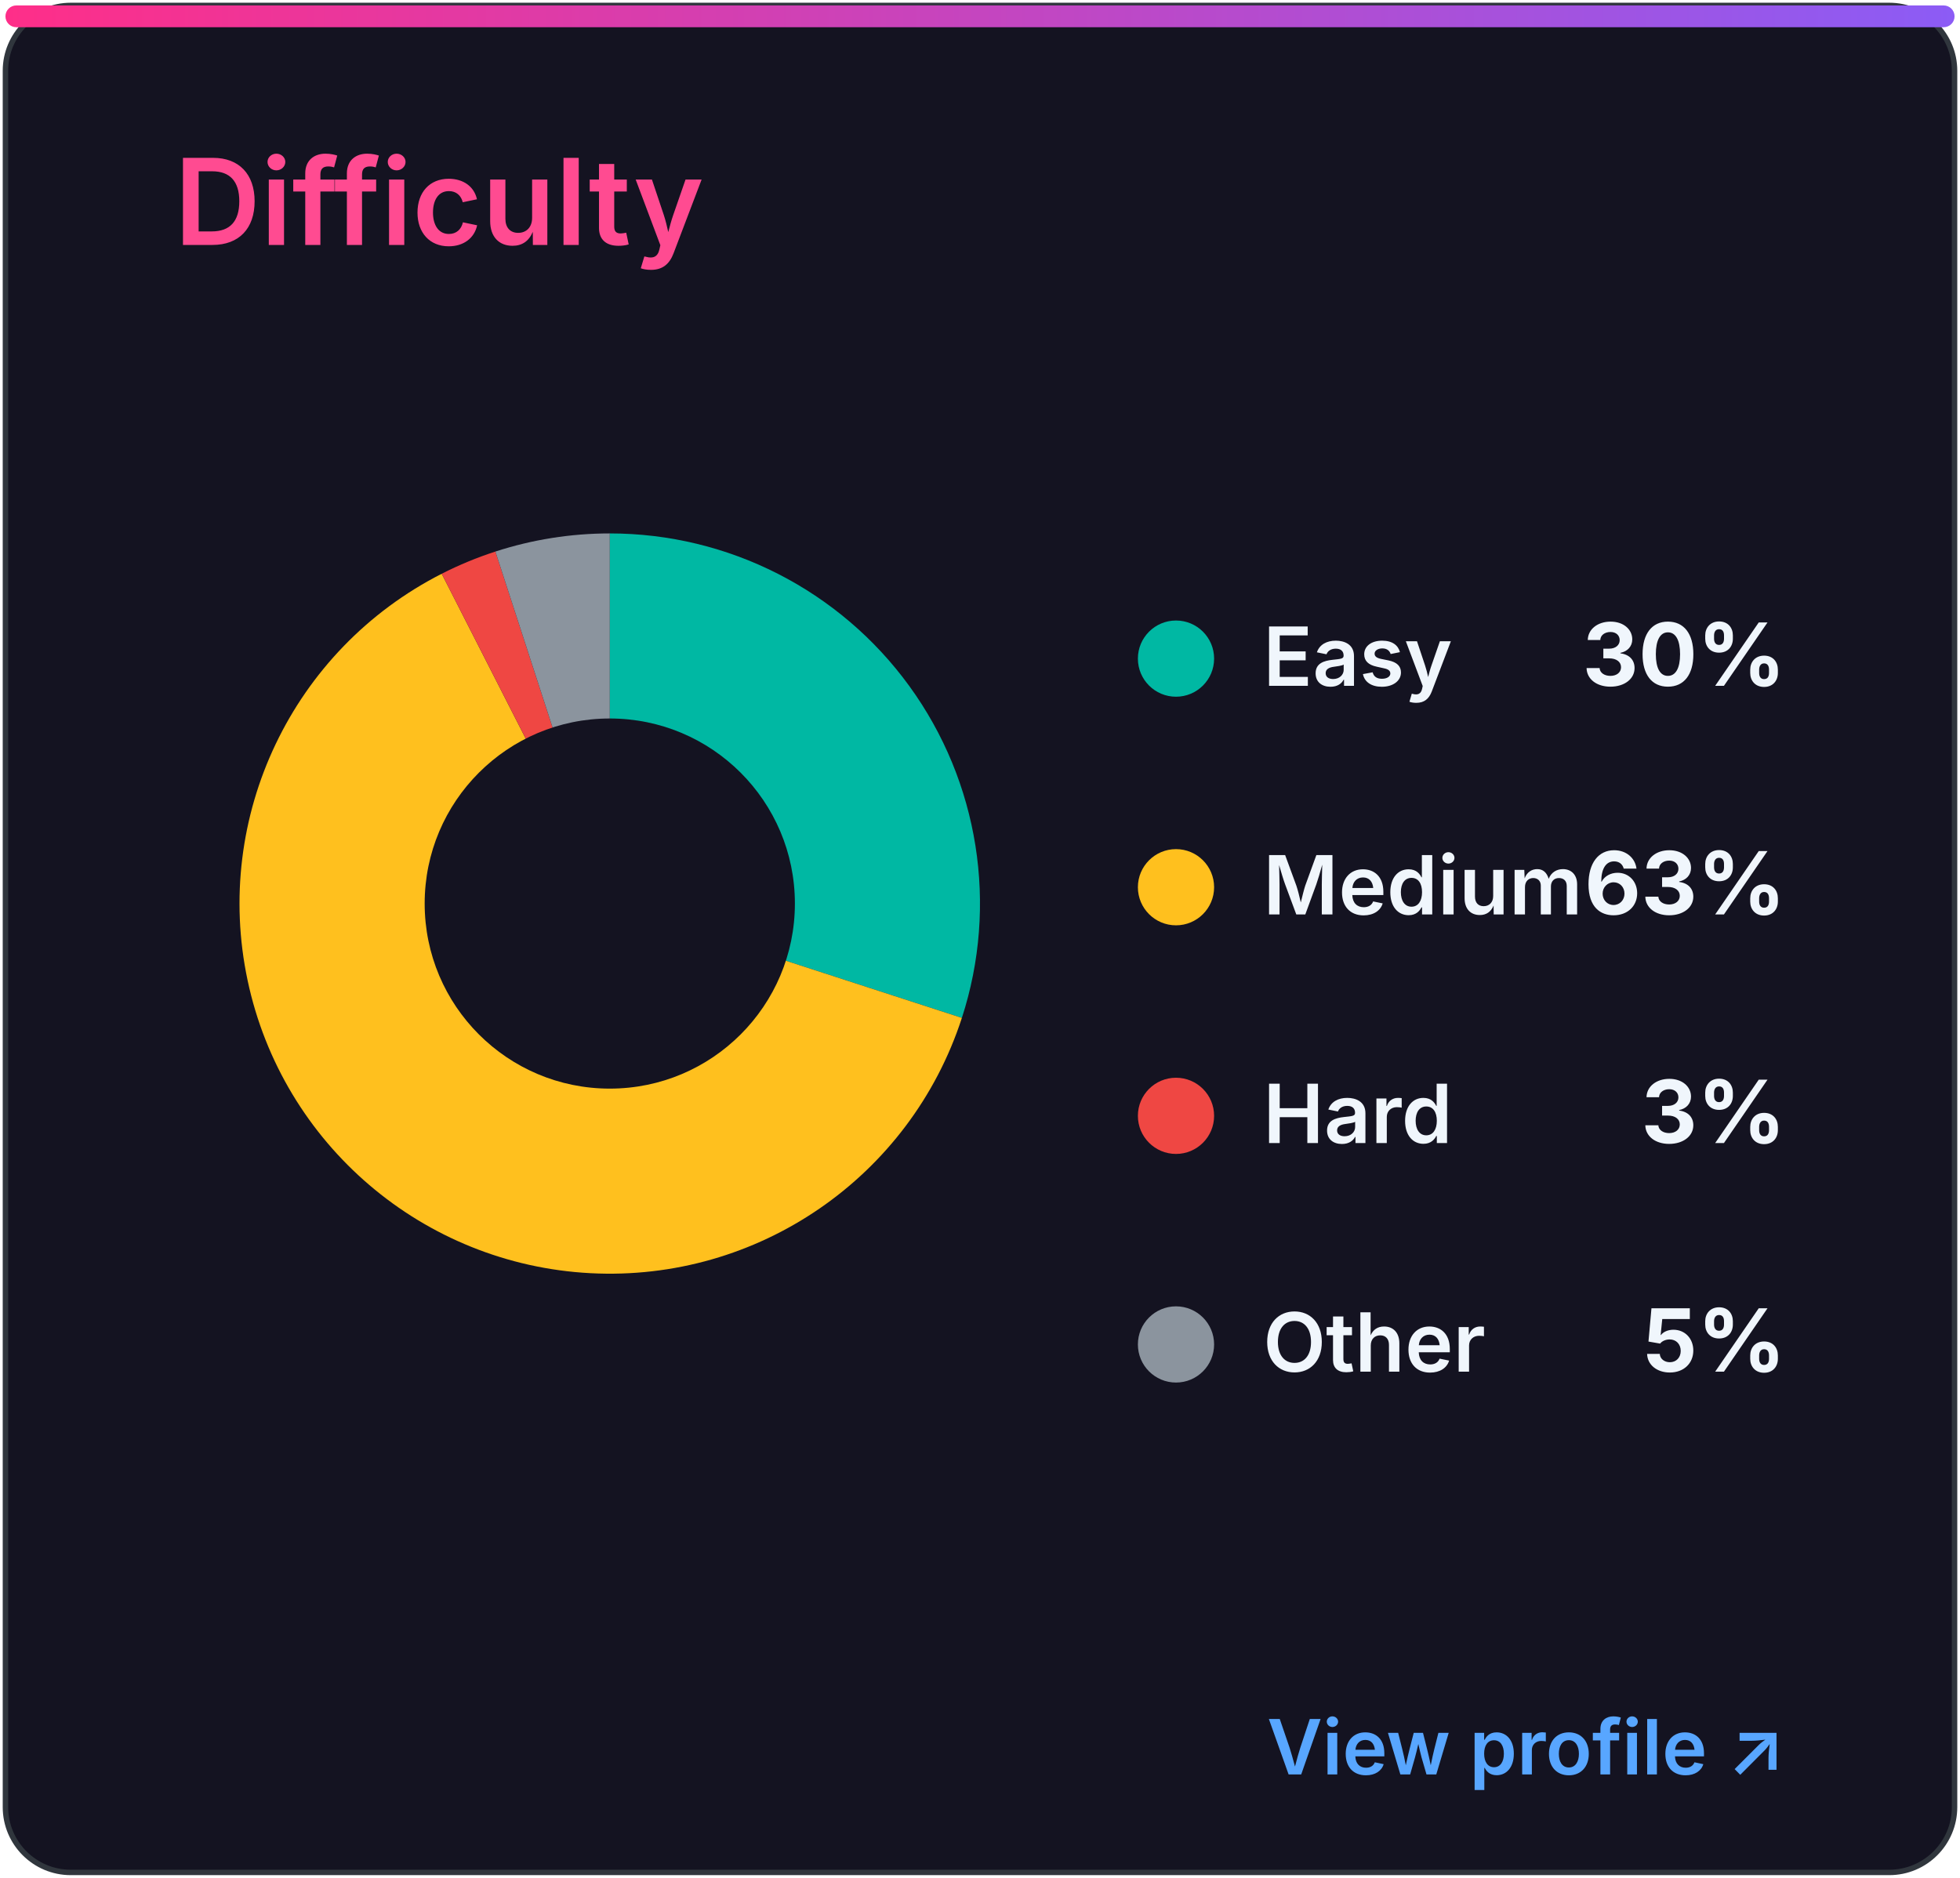
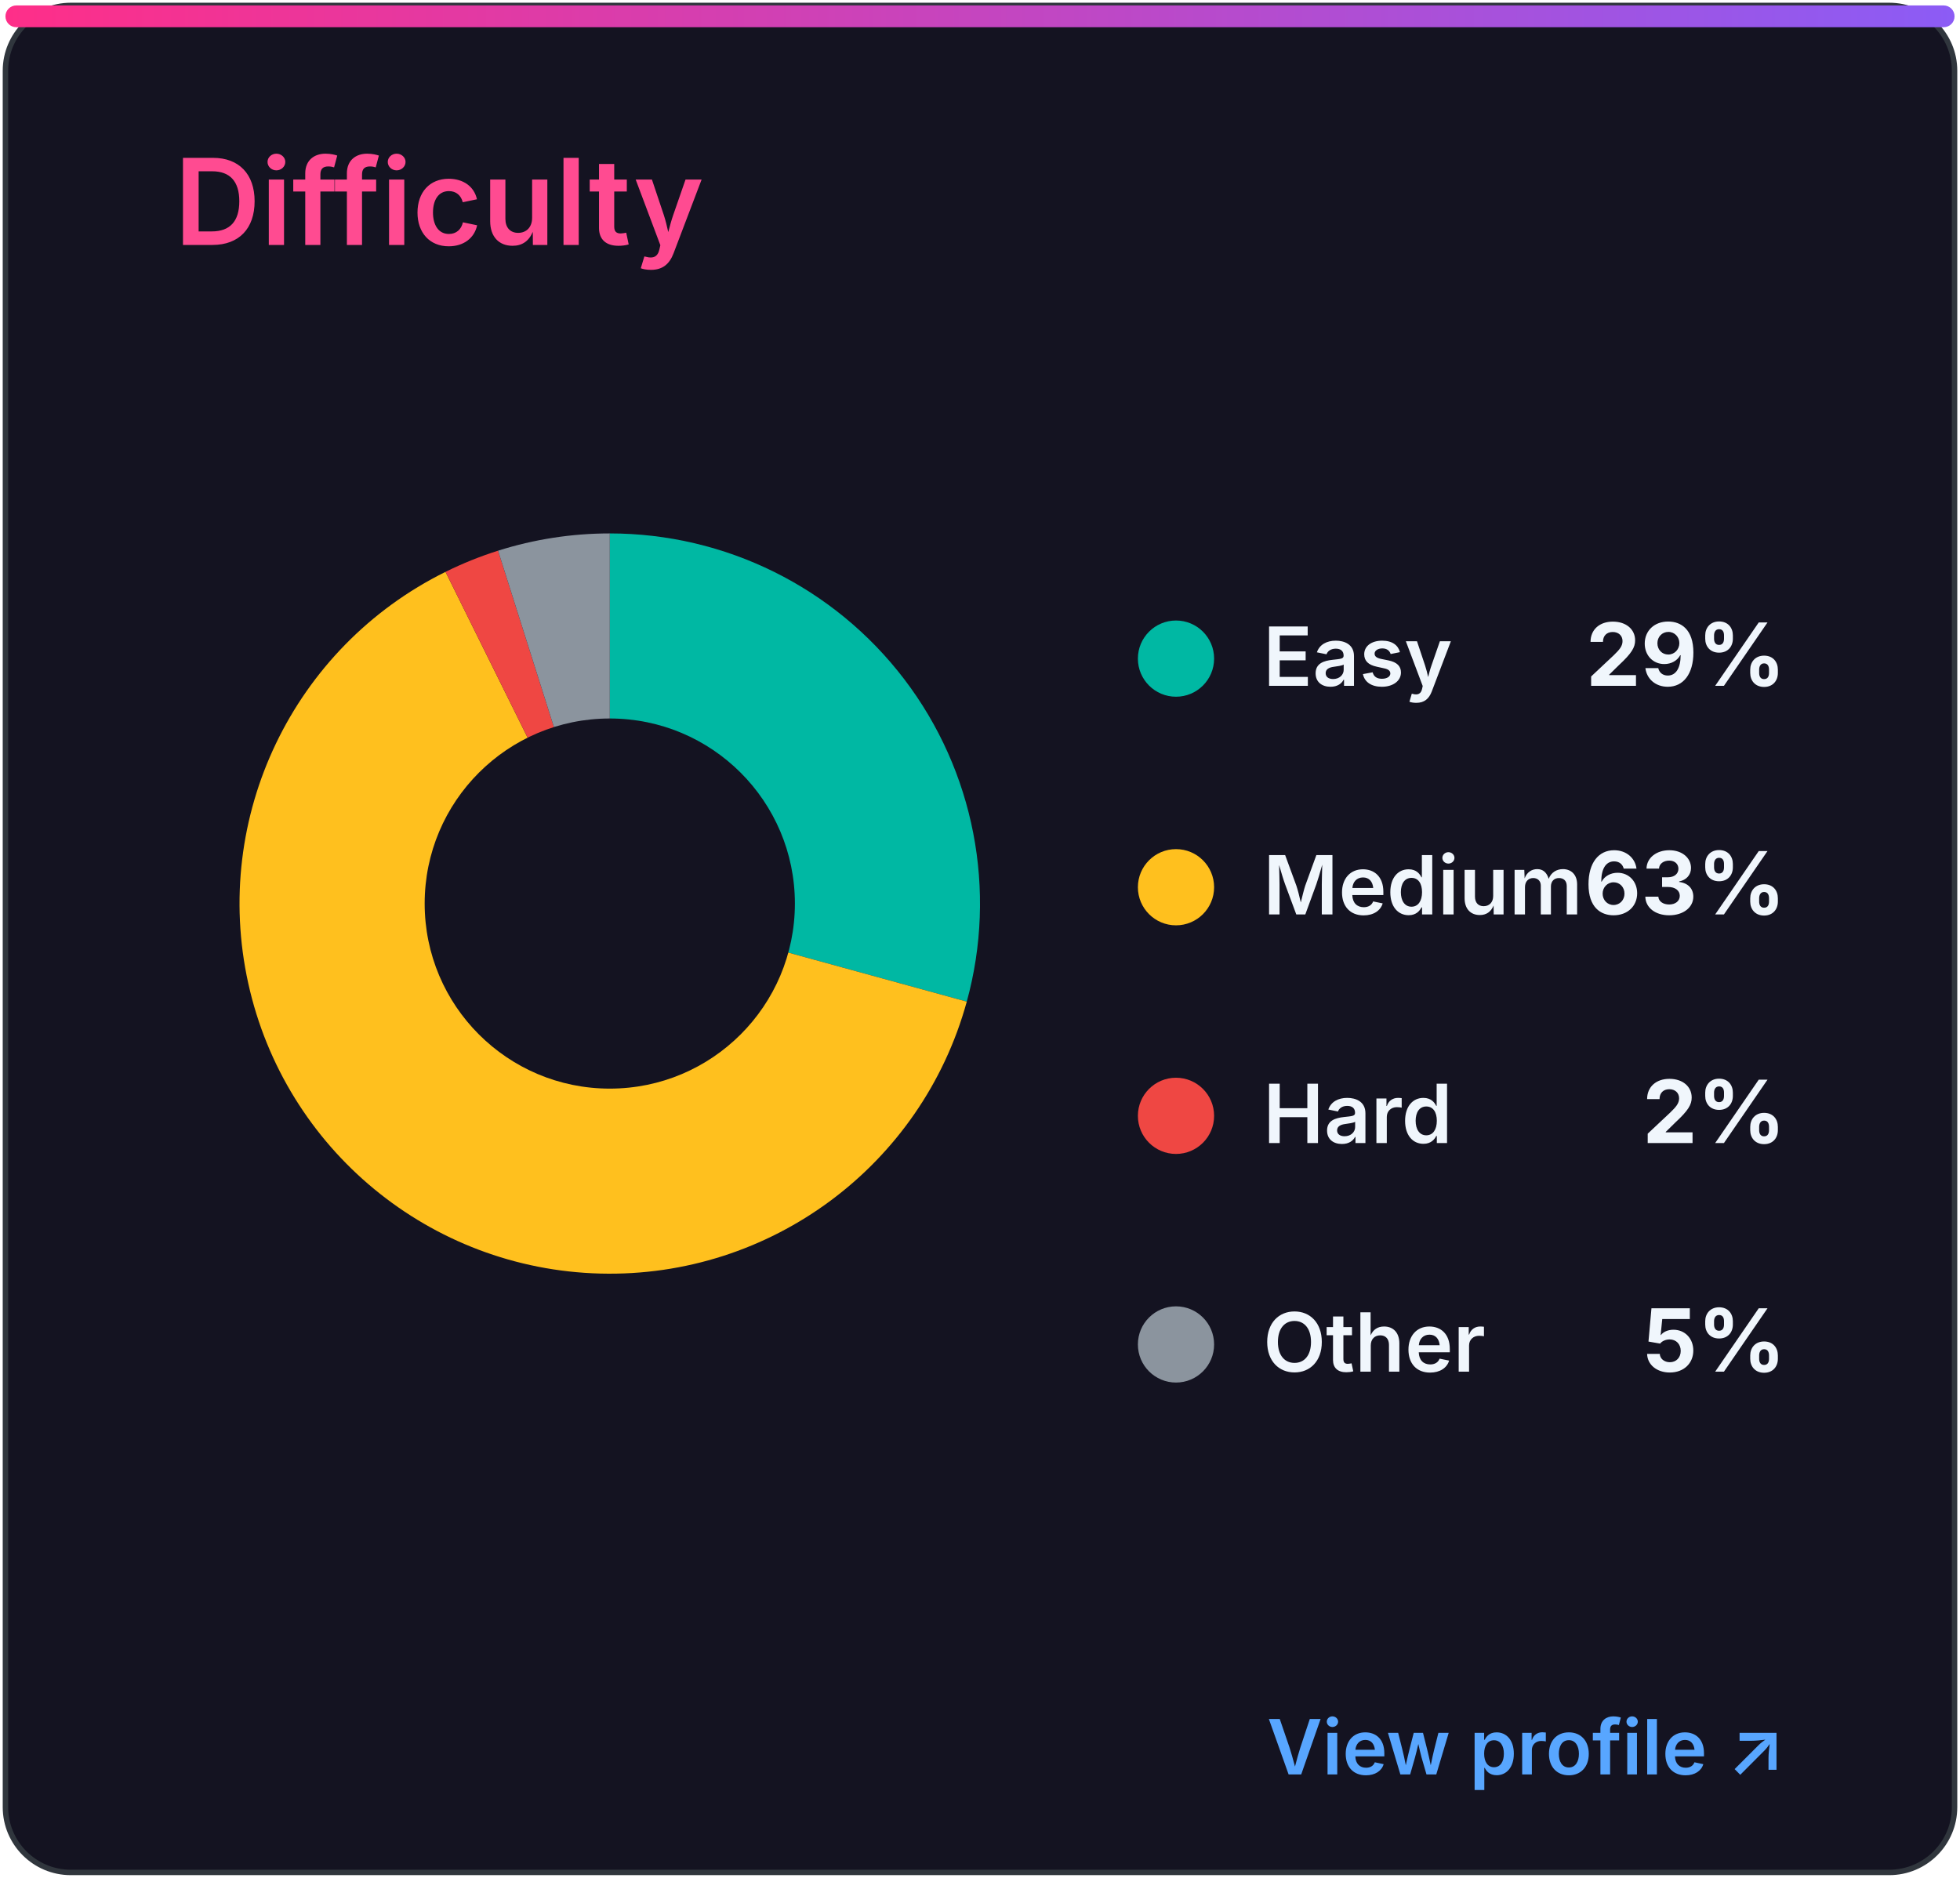
<svg xmlns="http://www.w3.org/2000/svg" width="360" height="345" viewBox="0 0 360 345" role="img" aria-labelledby="title desc">
  <defs>
    <linearGradient id="accent" x1="0" x2="1">
      <stop stop-color="#ff2e88" />
      <stop offset="1" stop-color="#8b5cf6" />
    </linearGradient>
    <clipPath id="bar">
      <rect x="32" y="82" width="296" height="8" rx="4" />
    </clipPath>
    <style>
.heading{font:600 22px -apple-system,BlinkMacSystemFont,'Segoe UI',sans-serif;fill:#ff4b91}
.eyebrow{font:600 10px -apple-system,BlinkMacSystemFont,'Segoe UI',sans-serif;letter-spacing:1.2px;fill:#8b949e}
.total{font:700 52px -apple-system,BlinkMacSystemFont,'Segoe UI',sans-serif;fill:#f0f6fc}
.metric{font:600 15px -apple-system,BlinkMacSystemFont,'Segoe UI',sans-serif;fill:#f0f6fc}
.count{font:700 16px -apple-system,BlinkMacSystemFont,'Segoe UI',sans-serif;fill:#f0f6fc}
.muted{font:500 13px -apple-system,BlinkMacSystemFont,'Segoe UI',sans-serif;fill:#8b949e}
.language{font:700 31px -apple-system,BlinkMacSystemFont,'Segoe UI',sans-serif;fill:#f0f6fc}
.link{font:600 14px -apple-system,BlinkMacSystemFont,'Segoe UI',sans-serif;fill:#58a6ff}
</style>
  </defs>
  <rect x="1" y="1" width="358" height="343" rx="12" fill="#141321" stroke="#30363d" />
  <rect x="1" y="1" width="358" height="4" rx="2" fill="url(#accent)" />
  <text x="32" y="45" class="heading">Difficulty</text>
-   <path d="M 112 166 L 112.00 98.00 A 68 68 0 0 1 176.67 187.01 Z" fill="#00b8a3" />
-   <path d="M 112 166 L 176.67 187.01 A 68 68 0 1 1 81.13 105.41 Z" fill="#ffc01e" />
-   <path d="M 112 166 L 81.13 105.41 A 68 68 0 0 1 90.99 101.33 Z" fill="#ef4743" />
-   <path d="M 112 166 L 90.99 101.33 A 68 68 0 0 1 112.00 98.00 Z" fill="#8b949e" />
+   <path d="M 112 166 L 112.00 98.00 A 68 68 0 0 1 177.57 184.02 Z" fill="#00b8a3" />
+   <path d="M 112 166 L 177.57 184.02 A 68 68 0 1 1 81.83 105.06 Z" fill="#ffc01e" />
+   <path d="M 112 166 L 81.83 105.06 A 68 68 0 0 1 91.48 101.17 Z" fill="#ef4743" />
+   <path d="M 112 166 L 91.48 101.17 A 68 68 0 0 1 112.00 98.00 Z" fill="#8b949e" />
  <circle cx="112" cy="166" r="34" fill="#141321" />
  <circle cx="216" cy="121" r="7" fill="#00b8a3" />
  <text x="232" y="126" class="metric">Easy</text>
-   <text x="328" y="126" class="count" text-anchor="end">30%</text>
+   <text x="328" y="126" class="count" text-anchor="end">29%</text>
  <circle cx="216" cy="163" r="7" fill="#ffc01e" />
  <text x="232" y="168" class="metric">Medium</text>
  <text x="328" y="168" class="count" text-anchor="end">63%</text>
  <circle cx="216" cy="205" r="7" fill="#ef4743" />
  <text x="232" y="210" class="metric">Hard</text>
-   <text x="328" y="210" class="count" text-anchor="end">3%</text>
+   <text x="328" y="210" class="count" text-anchor="end">2%</text>
  <circle cx="216" cy="247" r="7" fill="#8b949e" />
  <text x="232" y="252" class="metric">Other</text>
  <text x="328" y="252" class="count" text-anchor="end">5%</text>
  <text x="328" y="326" class="link" text-anchor="end">View profile ↗</text>
</svg>
